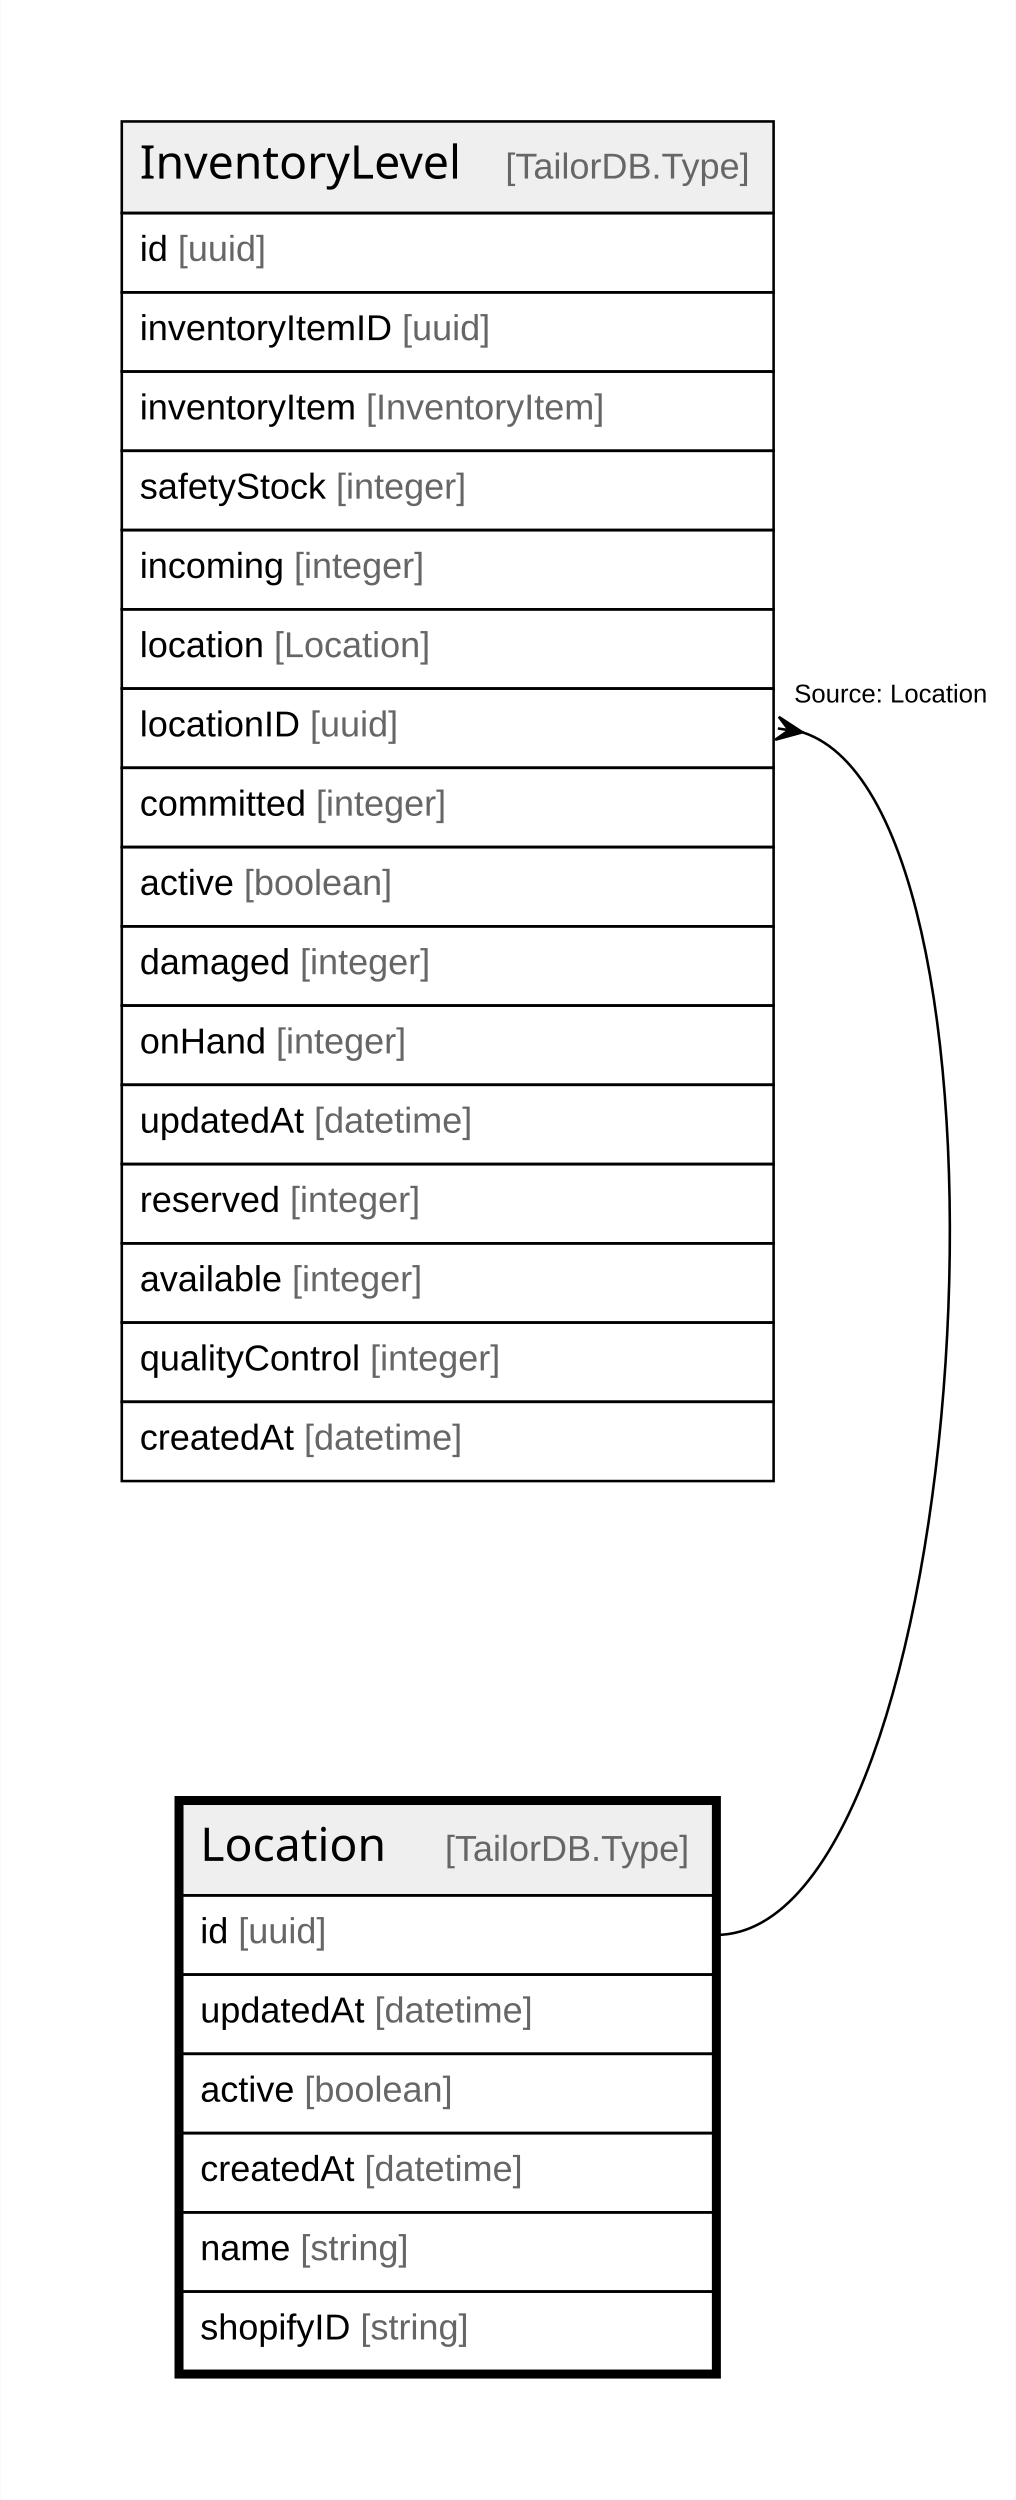
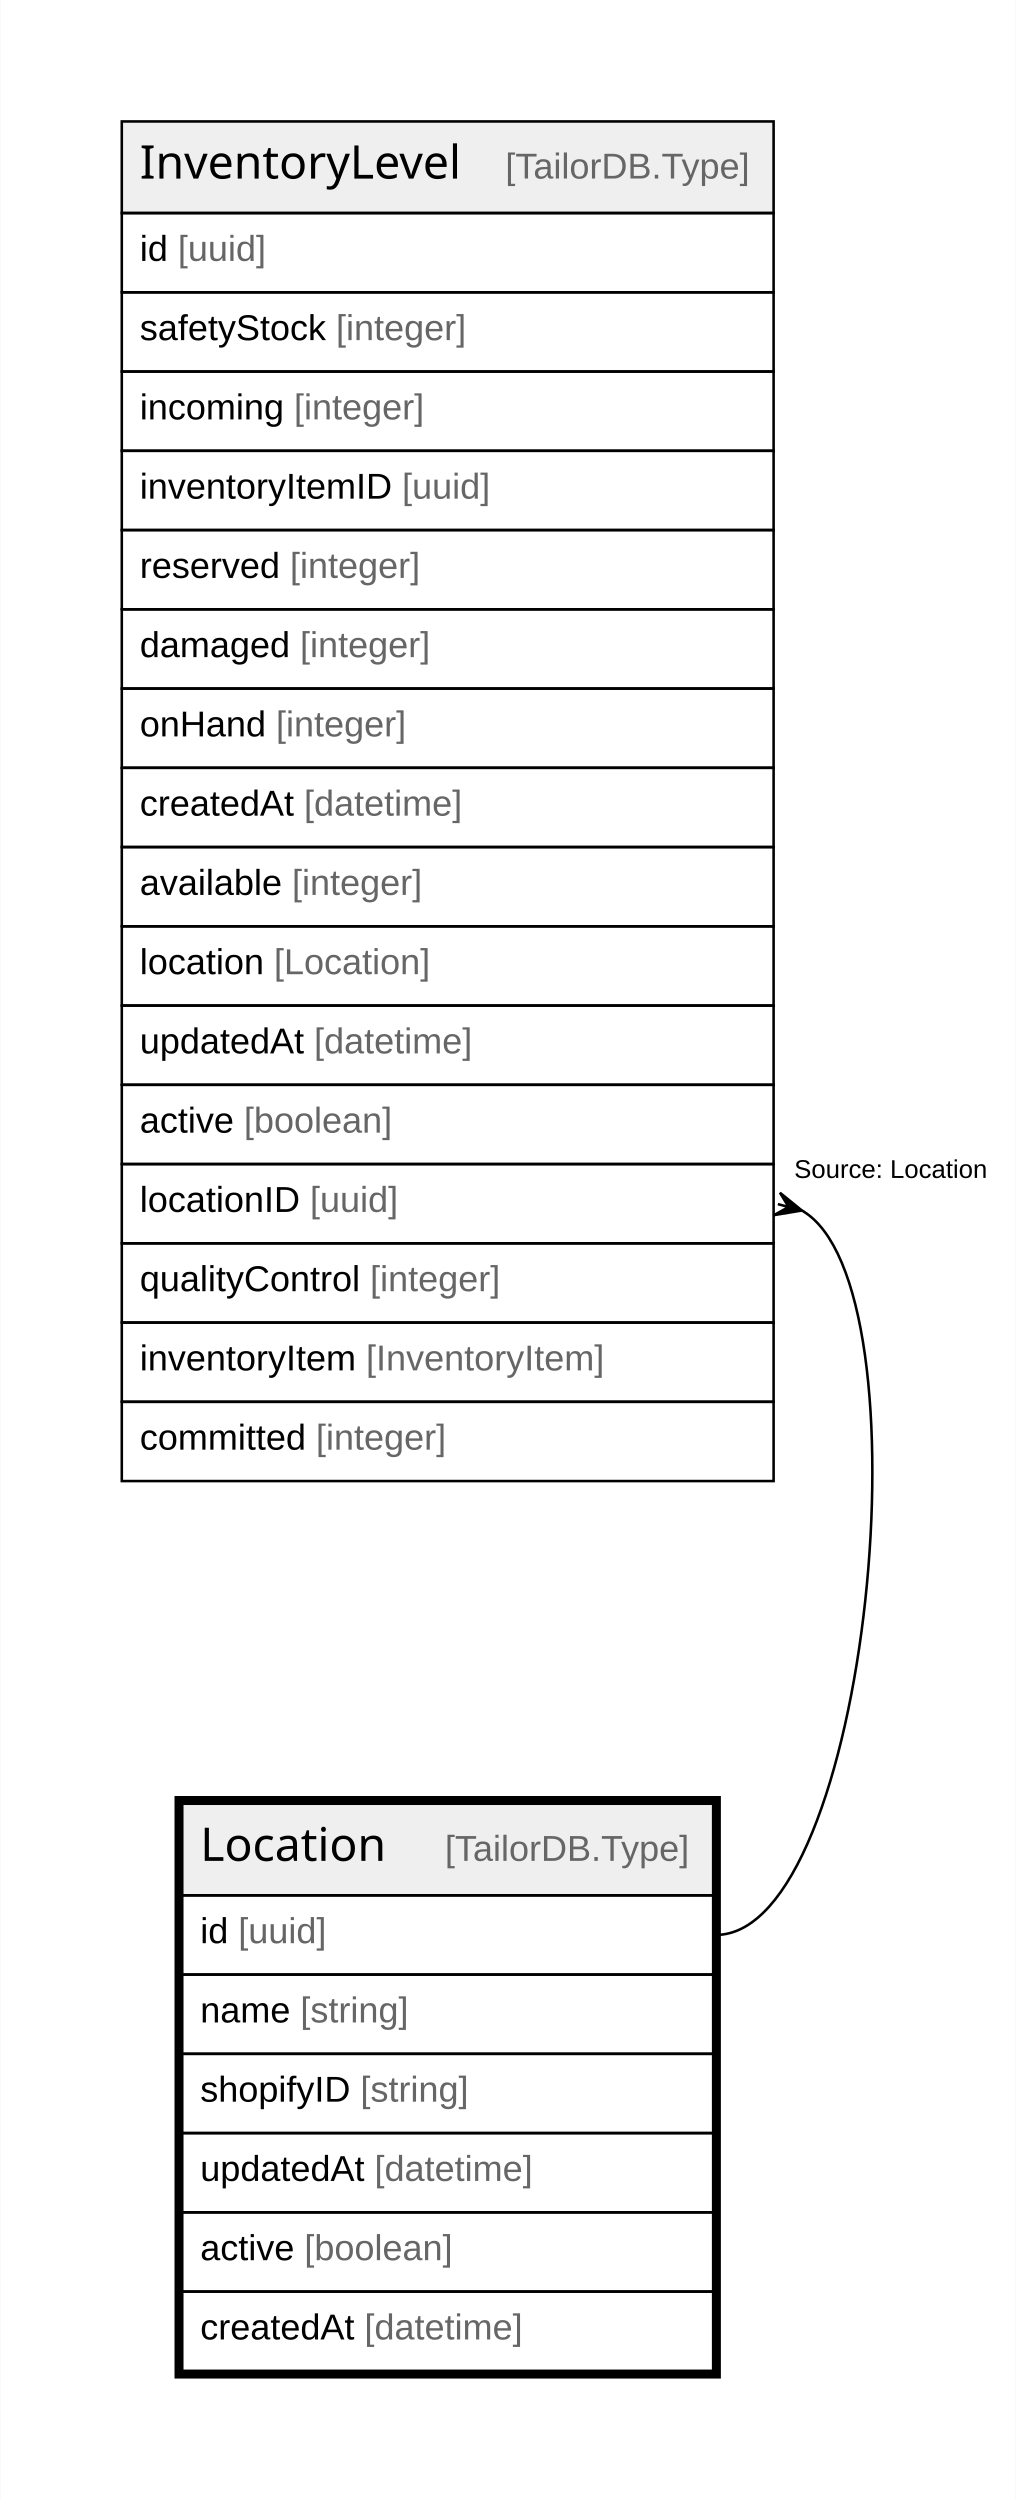
<svg xmlns="http://www.w3.org/2000/svg" width="395pt" height="972pt" viewBox="0.00 0.00 394.57 971.60">
  <g id="graph0" class="graph" transform="scale(1 1) rotate(0) translate(4 967.6)">
    <polygon fill="white" stroke="none" points="-4,4 -4,-967.6 390.57,-967.6 390.57,4 -4,4" />
    <g id="node1" class="node">
      <polygon fill="#efefef" stroke="none" points="66.69,-231 66.69,-266.6 273.03,-266.6 273.03,-231 66.69,-231" />
      <polygon fill="none" stroke="black" points="66.69,-231 66.69,-266.6 273.03,-266.6 273.03,-231 66.69,-231" />
      <text text-anchor="start" x="73.69" y="-244.4" font-family="Arial Bold" font-size="18.00">Location</text>
      <text text-anchor="start" x="137.66" y="-244.4" font-family="Arial" font-size="14.00">    </text>
      <text text-anchor="start" x="168.78" y="-244.4" font-family="Arial" font-size="14.00" fill="#666666">[TailorDB.Type]</text>
      <polygon fill="none" stroke="black" points="66.69,-200.2 66.69,-231 273.03,-231 273.03,-200.2 66.69,-200.2" />
      <text text-anchor="start" x="73.69" y="-212.4" font-family="Arial" font-size="14.00">id </text>
      <text text-anchor="start" x="88.47" y="-212.4" font-family="Arial" font-size="14.00" fill="#666666">[uuid]</text>
      <polygon fill="none" stroke="black" points="66.69,-169.4 66.69,-200.2 273.03,-200.2 273.03,-169.4 66.69,-169.4" />
-       <text text-anchor="start" x="73.69" y="-181.6" font-family="Arial" font-size="14.00">updatedAt </text>
-       <text text-anchor="start" x="141.41" y="-181.6" font-family="Arial" font-size="14.00" fill="#666666">[datetime]</text>
+       <text text-anchor="start" x="73.69" y="-181.6" font-family="Arial" font-size="14.00">name </text>
+       <text text-anchor="start" x="112.6" y="-181.6" font-family="Arial" font-size="14.00" fill="#666666">[string]</text>
      <polygon fill="none" stroke="black" points="66.69,-138.6 66.69,-169.4 273.03,-169.4 273.03,-138.6 66.69,-138.6" />
-       <text text-anchor="start" x="73.69" y="-150.8" font-family="Arial" font-size="14.00">active </text>
-       <text text-anchor="start" x="114.15" y="-150.8" font-family="Arial" font-size="14.00" fill="#666666">[boolean]</text>
+       <text text-anchor="start" x="73.69" y="-150.8" font-family="Arial" font-size="14.00">shopifyID </text>
+       <text text-anchor="start" x="135.94" y="-150.8" font-family="Arial" font-size="14.00" fill="#666666">[string]</text>
      <polygon fill="none" stroke="black" points="66.69,-107.8 66.69,-138.6 273.03,-138.6 273.03,-107.8 66.69,-107.8" />
-       <text text-anchor="start" x="73.69" y="-120" font-family="Arial" font-size="14.00">createdAt </text>
-       <text text-anchor="start" x="137.5" y="-120" font-family="Arial" font-size="14.00" fill="#666666">[datetime]</text>
+       <text text-anchor="start" x="73.69" y="-120" font-family="Arial" font-size="14.00">updatedAt </text>
+       <text text-anchor="start" x="141.41" y="-120" font-family="Arial" font-size="14.00" fill="#666666">[datetime]</text>
      <polygon fill="none" stroke="black" points="66.69,-77 66.69,-107.8 273.03,-107.8 273.03,-77 66.69,-77" />
-       <text text-anchor="start" x="73.69" y="-89.2" font-family="Arial" font-size="14.00">name </text>
-       <text text-anchor="start" x="112.6" y="-89.2" font-family="Arial" font-size="14.00" fill="#666666">[string]</text>
+       <text text-anchor="start" x="73.69" y="-89.2" font-family="Arial" font-size="14.00">active </text>
+       <text text-anchor="start" x="114.15" y="-89.2" font-family="Arial" font-size="14.00" fill="#666666">[boolean]</text>
      <polygon fill="none" stroke="black" points="66.69,-46.2 66.69,-77 273.03,-77 273.03,-46.2 66.69,-46.2" />
-       <text text-anchor="start" x="73.69" y="-58.4" font-family="Arial" font-size="14.00">shopifyID </text>
-       <text text-anchor="start" x="135.94" y="-58.4" font-family="Arial" font-size="14.00" fill="#666666">[string]</text>
+       <text text-anchor="start" x="73.69" y="-58.4" font-family="Arial" font-size="14.00">createdAt </text>
+       <text text-anchor="start" x="137.5" y="-58.4" font-family="Arial" font-size="14.00" fill="#666666">[datetime]</text>
      <polygon fill="none" stroke="black" stroke-width="3" points="65.19,-44.7 65.19,-268.1 274.53,-268.1 274.53,-44.7 65.19,-44.7" />
    </g>
    <g id="node2" class="node">
      <polygon fill="#efefef" stroke="none" points="43.2,-884.8 43.2,-920.4 296.52,-920.4 296.52,-884.8 43.2,-884.8" />
      <polygon fill="none" stroke="black" points="43.2,-884.8 43.2,-920.4 296.52,-920.4 296.52,-884.8 43.2,-884.8" />
      <text text-anchor="start" x="50.2" y="-898.2" font-family="Arial Bold" font-size="18.00">InventoryLevel</text>
      <text text-anchor="start" x="161.15" y="-898.2" font-family="Arial" font-size="14.00">    </text>
      <text text-anchor="start" x="192.27" y="-898.2" font-family="Arial" font-size="14.00" fill="#666666">[TailorDB.Type]</text>
      <polygon fill="none" stroke="black" points="43.2,-854 43.2,-884.8 296.52,-884.8 296.52,-854 43.2,-854" />
      <text text-anchor="start" x="50.2" y="-866.2" font-family="Arial" font-size="14.00">id </text>
      <text text-anchor="start" x="64.99" y="-866.2" font-family="Arial" font-size="14.00" fill="#666666">[uuid]</text>
      <polygon fill="none" stroke="black" points="43.2,-823.2 43.2,-854 296.52,-854 296.52,-823.2 43.2,-823.2" />
-       <text text-anchor="start" x="50.2" y="-835.4" font-family="Arial" font-size="14.00">inventoryItemID </text>
-       <text text-anchor="start" x="152.12" y="-835.4" font-family="Arial" font-size="14.00" fill="#666666">[uuid]</text>
+       <text text-anchor="start" x="50.2" y="-835.4" font-family="Arial" font-size="14.00">safetyStock </text>
+       <text text-anchor="start" x="126.45" y="-835.4" font-family="Arial" font-size="14.00" fill="#666666">[integer]</text>
      <polygon fill="none" stroke="black" points="43.2,-792.4 43.2,-823.2 296.52,-823.2 296.52,-792.4 43.2,-792.4" />
-       <text text-anchor="start" x="50.2" y="-804.6" font-family="Arial" font-size="14.00">inventoryItem </text>
-       <text text-anchor="start" x="138.12" y="-804.6" font-family="Arial" font-size="14.00" fill="#666666">[InventoryItem]</text>
+       <text text-anchor="start" x="50.2" y="-804.6" font-family="Arial" font-size="14.00">incoming </text>
+       <text text-anchor="start" x="110.12" y="-804.6" font-family="Arial" font-size="14.00" fill="#666666">[integer]</text>
      <polygon fill="none" stroke="black" points="43.2,-761.6 43.2,-792.4 296.52,-792.4 296.52,-761.6 43.2,-761.6" />
-       <text text-anchor="start" x="50.2" y="-773.8" font-family="Arial" font-size="14.00">safetyStock </text>
-       <text text-anchor="start" x="126.45" y="-773.8" font-family="Arial" font-size="14.00" fill="#666666">[integer]</text>
+       <text text-anchor="start" x="50.2" y="-773.8" font-family="Arial" font-size="14.00">inventoryItemID </text>
+       <text text-anchor="start" x="152.12" y="-773.8" font-family="Arial" font-size="14.00" fill="#666666">[uuid]</text>
      <polygon fill="none" stroke="black" points="43.2,-730.8 43.2,-761.6 296.52,-761.6 296.52,-730.8 43.2,-730.8" />
-       <text text-anchor="start" x="50.2" y="-743" font-family="Arial" font-size="14.00">incoming </text>
-       <text text-anchor="start" x="110.12" y="-743" font-family="Arial" font-size="14.00" fill="#666666">[integer]</text>
+       <text text-anchor="start" x="50.2" y="-743" font-family="Arial" font-size="14.00">reserved </text>
+       <text text-anchor="start" x="108.56" y="-743" font-family="Arial" font-size="14.00" fill="#666666">[integer]</text>
      <polygon fill="none" stroke="black" points="43.2,-700 43.2,-730.8 296.52,-730.8 296.52,-700 43.2,-700" />
-       <text text-anchor="start" x="50.2" y="-712.2" font-family="Arial" font-size="14.00">location </text>
-       <text text-anchor="start" x="102.34" y="-712.2" font-family="Arial" font-size="14.00" fill="#666666">[Location]</text>
+       <text text-anchor="start" x="50.2" y="-712.2" font-family="Arial" font-size="14.00">damaged </text>
+       <text text-anchor="start" x="112.47" y="-712.2" font-family="Arial" font-size="14.00" fill="#666666">[integer]</text>
      <polygon fill="none" stroke="black" points="43.2,-669.2 43.2,-700 296.52,-700 296.52,-669.2 43.2,-669.2" />
-       <text text-anchor="start" x="50.2" y="-681.4" font-family="Arial" font-size="14.00">locationID </text>
-       <text text-anchor="start" x="116.34" y="-681.4" font-family="Arial" font-size="14.00" fill="#666666">[uuid]</text>
+       <text text-anchor="start" x="50.2" y="-681.4" font-family="Arial" font-size="14.00">onHand </text>
+       <text text-anchor="start" x="103.13" y="-681.4" font-family="Arial" font-size="14.00" fill="#666666">[integer]</text>
      <polygon fill="none" stroke="black" points="43.2,-638.4 43.2,-669.2 296.52,-669.2 296.52,-638.4 43.2,-638.4" />
-       <text text-anchor="start" x="50.2" y="-650.6" font-family="Arial" font-size="14.00">committed </text>
-       <text text-anchor="start" x="118.66" y="-650.6" font-family="Arial" font-size="14.00" fill="#666666">[integer]</text>
+       <text text-anchor="start" x="50.2" y="-650.6" font-family="Arial" font-size="14.00">createdAt </text>
+       <text text-anchor="start" x="114.01" y="-650.6" font-family="Arial" font-size="14.00" fill="#666666">[datetime]</text>
      <polygon fill="none" stroke="black" points="43.2,-607.6 43.2,-638.4 296.52,-638.4 296.52,-607.6 43.2,-607.6" />
-       <text text-anchor="start" x="50.2" y="-619.8" font-family="Arial" font-size="14.00">active </text>
-       <text text-anchor="start" x="90.66" y="-619.8" font-family="Arial" font-size="14.00" fill="#666666">[boolean]</text>
+       <text text-anchor="start" x="50.2" y="-619.8" font-family="Arial" font-size="14.00">available </text>
+       <text text-anchor="start" x="109.35" y="-619.8" font-family="Arial" font-size="14.00" fill="#666666">[integer]</text>
      <polygon fill="none" stroke="black" points="43.2,-576.8 43.2,-607.6 296.52,-607.6 296.52,-576.8 43.2,-576.8" />
-       <text text-anchor="start" x="50.2" y="-589" font-family="Arial" font-size="14.00">damaged </text>
-       <text text-anchor="start" x="112.47" y="-589" font-family="Arial" font-size="14.00" fill="#666666">[integer]</text>
+       <text text-anchor="start" x="50.2" y="-589" font-family="Arial" font-size="14.00">location </text>
+       <text text-anchor="start" x="102.34" y="-589" font-family="Arial" font-size="14.00" fill="#666666">[Location]</text>
      <polygon fill="none" stroke="black" points="43.2,-546 43.2,-576.8 296.52,-576.8 296.52,-546 43.2,-546" />
-       <text text-anchor="start" x="50.2" y="-558.2" font-family="Arial" font-size="14.00">onHand </text>
-       <text text-anchor="start" x="103.13" y="-558.2" font-family="Arial" font-size="14.00" fill="#666666">[integer]</text>
+       <text text-anchor="start" x="50.2" y="-558.2" font-family="Arial" font-size="14.00">updatedAt </text>
+       <text text-anchor="start" x="117.92" y="-558.2" font-family="Arial" font-size="14.00" fill="#666666">[datetime]</text>
      <polygon fill="none" stroke="black" points="43.2,-515.2 43.2,-546 296.52,-546 296.52,-515.2 43.2,-515.2" />
-       <text text-anchor="start" x="50.2" y="-527.4" font-family="Arial" font-size="14.00">updatedAt </text>
-       <text text-anchor="start" x="117.92" y="-527.4" font-family="Arial" font-size="14.00" fill="#666666">[datetime]</text>
+       <text text-anchor="start" x="50.2" y="-527.4" font-family="Arial" font-size="14.00">active </text>
+       <text text-anchor="start" x="90.66" y="-527.4" font-family="Arial" font-size="14.00" fill="#666666">[boolean]</text>
      <polygon fill="none" stroke="black" points="43.2,-484.4 43.2,-515.2 296.52,-515.2 296.52,-484.4 43.2,-484.4" />
-       <text text-anchor="start" x="50.2" y="-496.6" font-family="Arial" font-size="14.00">reserved </text>
-       <text text-anchor="start" x="108.56" y="-496.6" font-family="Arial" font-size="14.00" fill="#666666">[integer]</text>
+       <text text-anchor="start" x="50.2" y="-496.6" font-family="Arial" font-size="14.00">locationID </text>
+       <text text-anchor="start" x="116.34" y="-496.6" font-family="Arial" font-size="14.00" fill="#666666">[uuid]</text>
      <polygon fill="none" stroke="black" points="43.2,-453.6 43.2,-484.4 296.52,-484.4 296.52,-453.6 43.2,-453.6" />
-       <text text-anchor="start" x="50.2" y="-465.8" font-family="Arial" font-size="14.00">available </text>
-       <text text-anchor="start" x="109.35" y="-465.8" font-family="Arial" font-size="14.00" fill="#666666">[integer]</text>
+       <text text-anchor="start" x="50.2" y="-465.8" font-family="Arial" font-size="14.00">qualityControl </text>
+       <text text-anchor="start" x="139.69" y="-465.8" font-family="Arial" font-size="14.00" fill="#666666">[integer]</text>
      <polygon fill="none" stroke="black" points="43.2,-422.8 43.2,-453.6 296.52,-453.6 296.52,-422.8 43.2,-422.8" />
-       <text text-anchor="start" x="50.2" y="-435" font-family="Arial" font-size="14.00">qualityControl </text>
-       <text text-anchor="start" x="139.69" y="-435" font-family="Arial" font-size="14.00" fill="#666666">[integer]</text>
+       <text text-anchor="start" x="50.2" y="-435" font-family="Arial" font-size="14.00">inventoryItem </text>
+       <text text-anchor="start" x="138.12" y="-435" font-family="Arial" font-size="14.00" fill="#666666">[InventoryItem]</text>
      <polygon fill="none" stroke="black" points="43.2,-392 43.2,-422.8 296.52,-422.8 296.52,-392 43.2,-392" />
-       <text text-anchor="start" x="50.2" y="-404.2" font-family="Arial" font-size="14.00">createdAt </text>
-       <text text-anchor="start" x="114.01" y="-404.2" font-family="Arial" font-size="14.00" fill="#666666">[datetime]</text>
+       <text text-anchor="start" x="50.2" y="-404.2" font-family="Arial" font-size="14.00">committed </text>
+       <text text-anchor="start" x="118.66" y="-404.2" font-family="Arial" font-size="14.00" fill="#666666">[integer]</text>
    </g>
    <g id="edge1" class="edge">
-       <path fill="none" stroke="black" d="M307.77,-682.99C400.17,-653.09 374.82,-215.6 274.03,-215.6" />
-       <polygon fill="black" stroke="black" points="307.73,-683 297.15,-680.1 302.46,-683.83 298.18,-684.5 298.18,-684.5 298.18,-684.5 302.46,-683.83 298.55,-688.99 307.73,-683" />
-       <text text-anchor="start" x="304.52" y="-694.6" font-family="Arial" font-size="10.00">Source: Location</text>
+       <path fill="none" stroke="black" d="M307.46,-497.17C358.1,-468.52 333.81,-215.6 274.03,-215.6" />
+       <polygon fill="black" stroke="black" points="307.51,-497.15 296.69,-495.36 302.35,-498.52 298.17,-499.63 298.17,-499.63 298.17,-499.63 302.35,-498.52 298.99,-504.06 307.51,-497.15" />
+       <text text-anchor="start" x="304.52" y="-509.8" font-family="Arial" font-size="10.00">Source: Location</text>
    </g>
  </g>
</svg>
